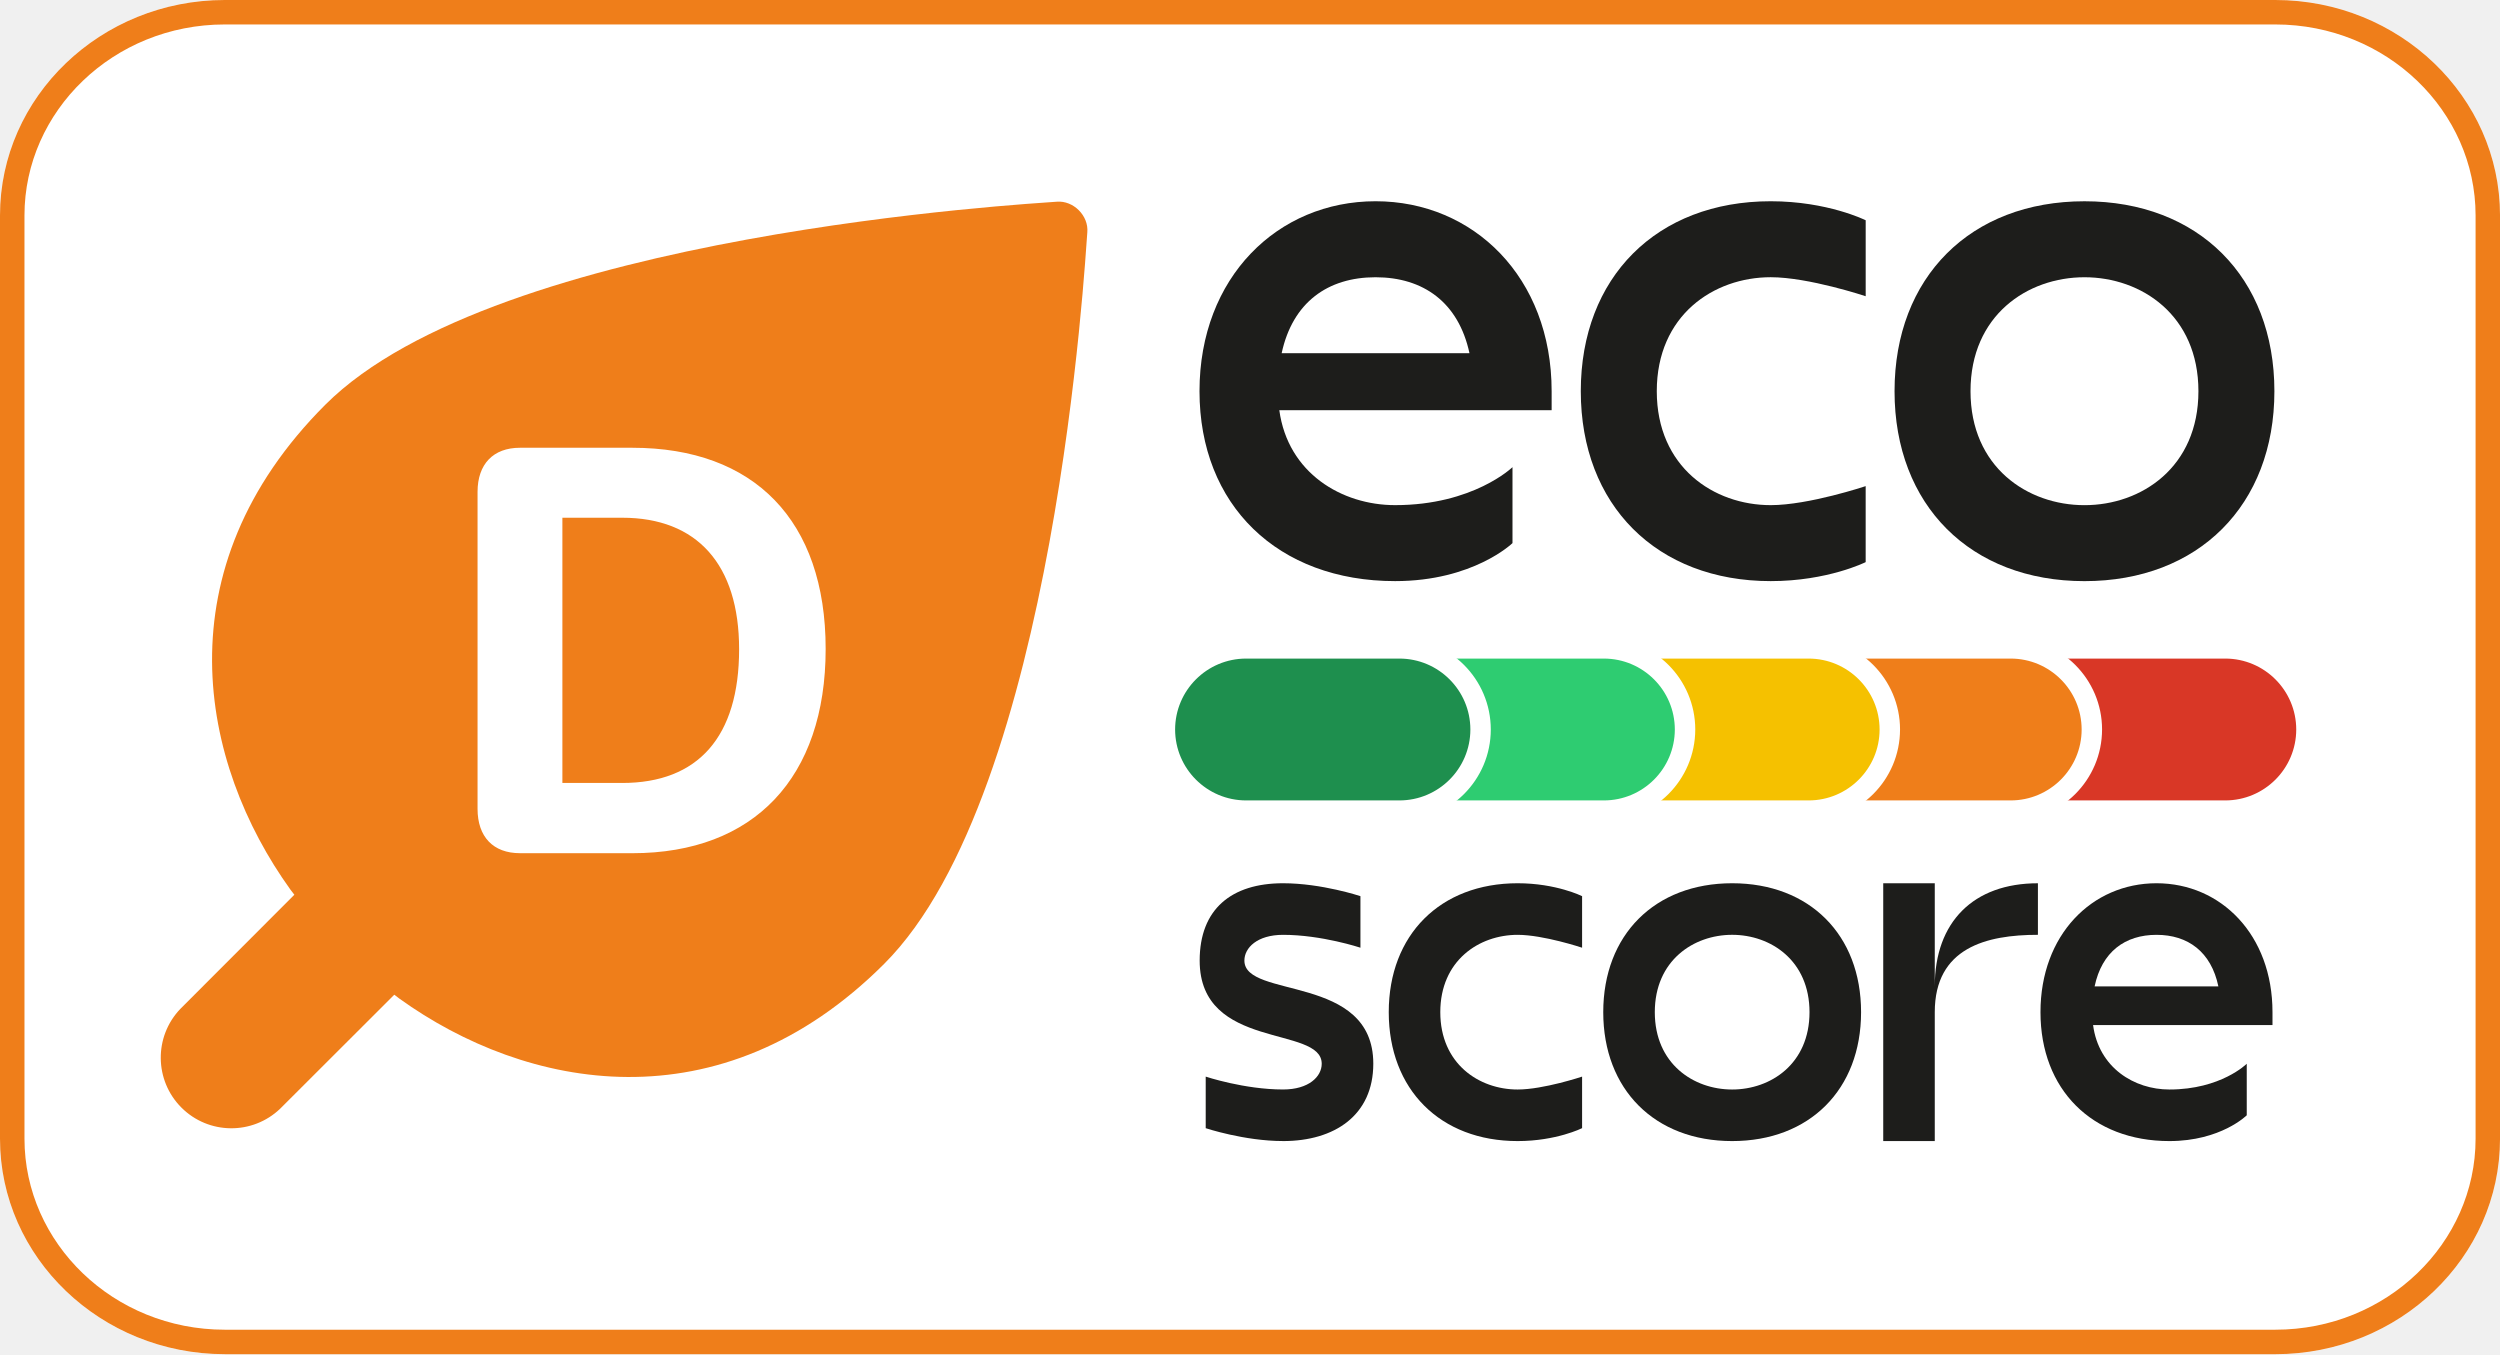
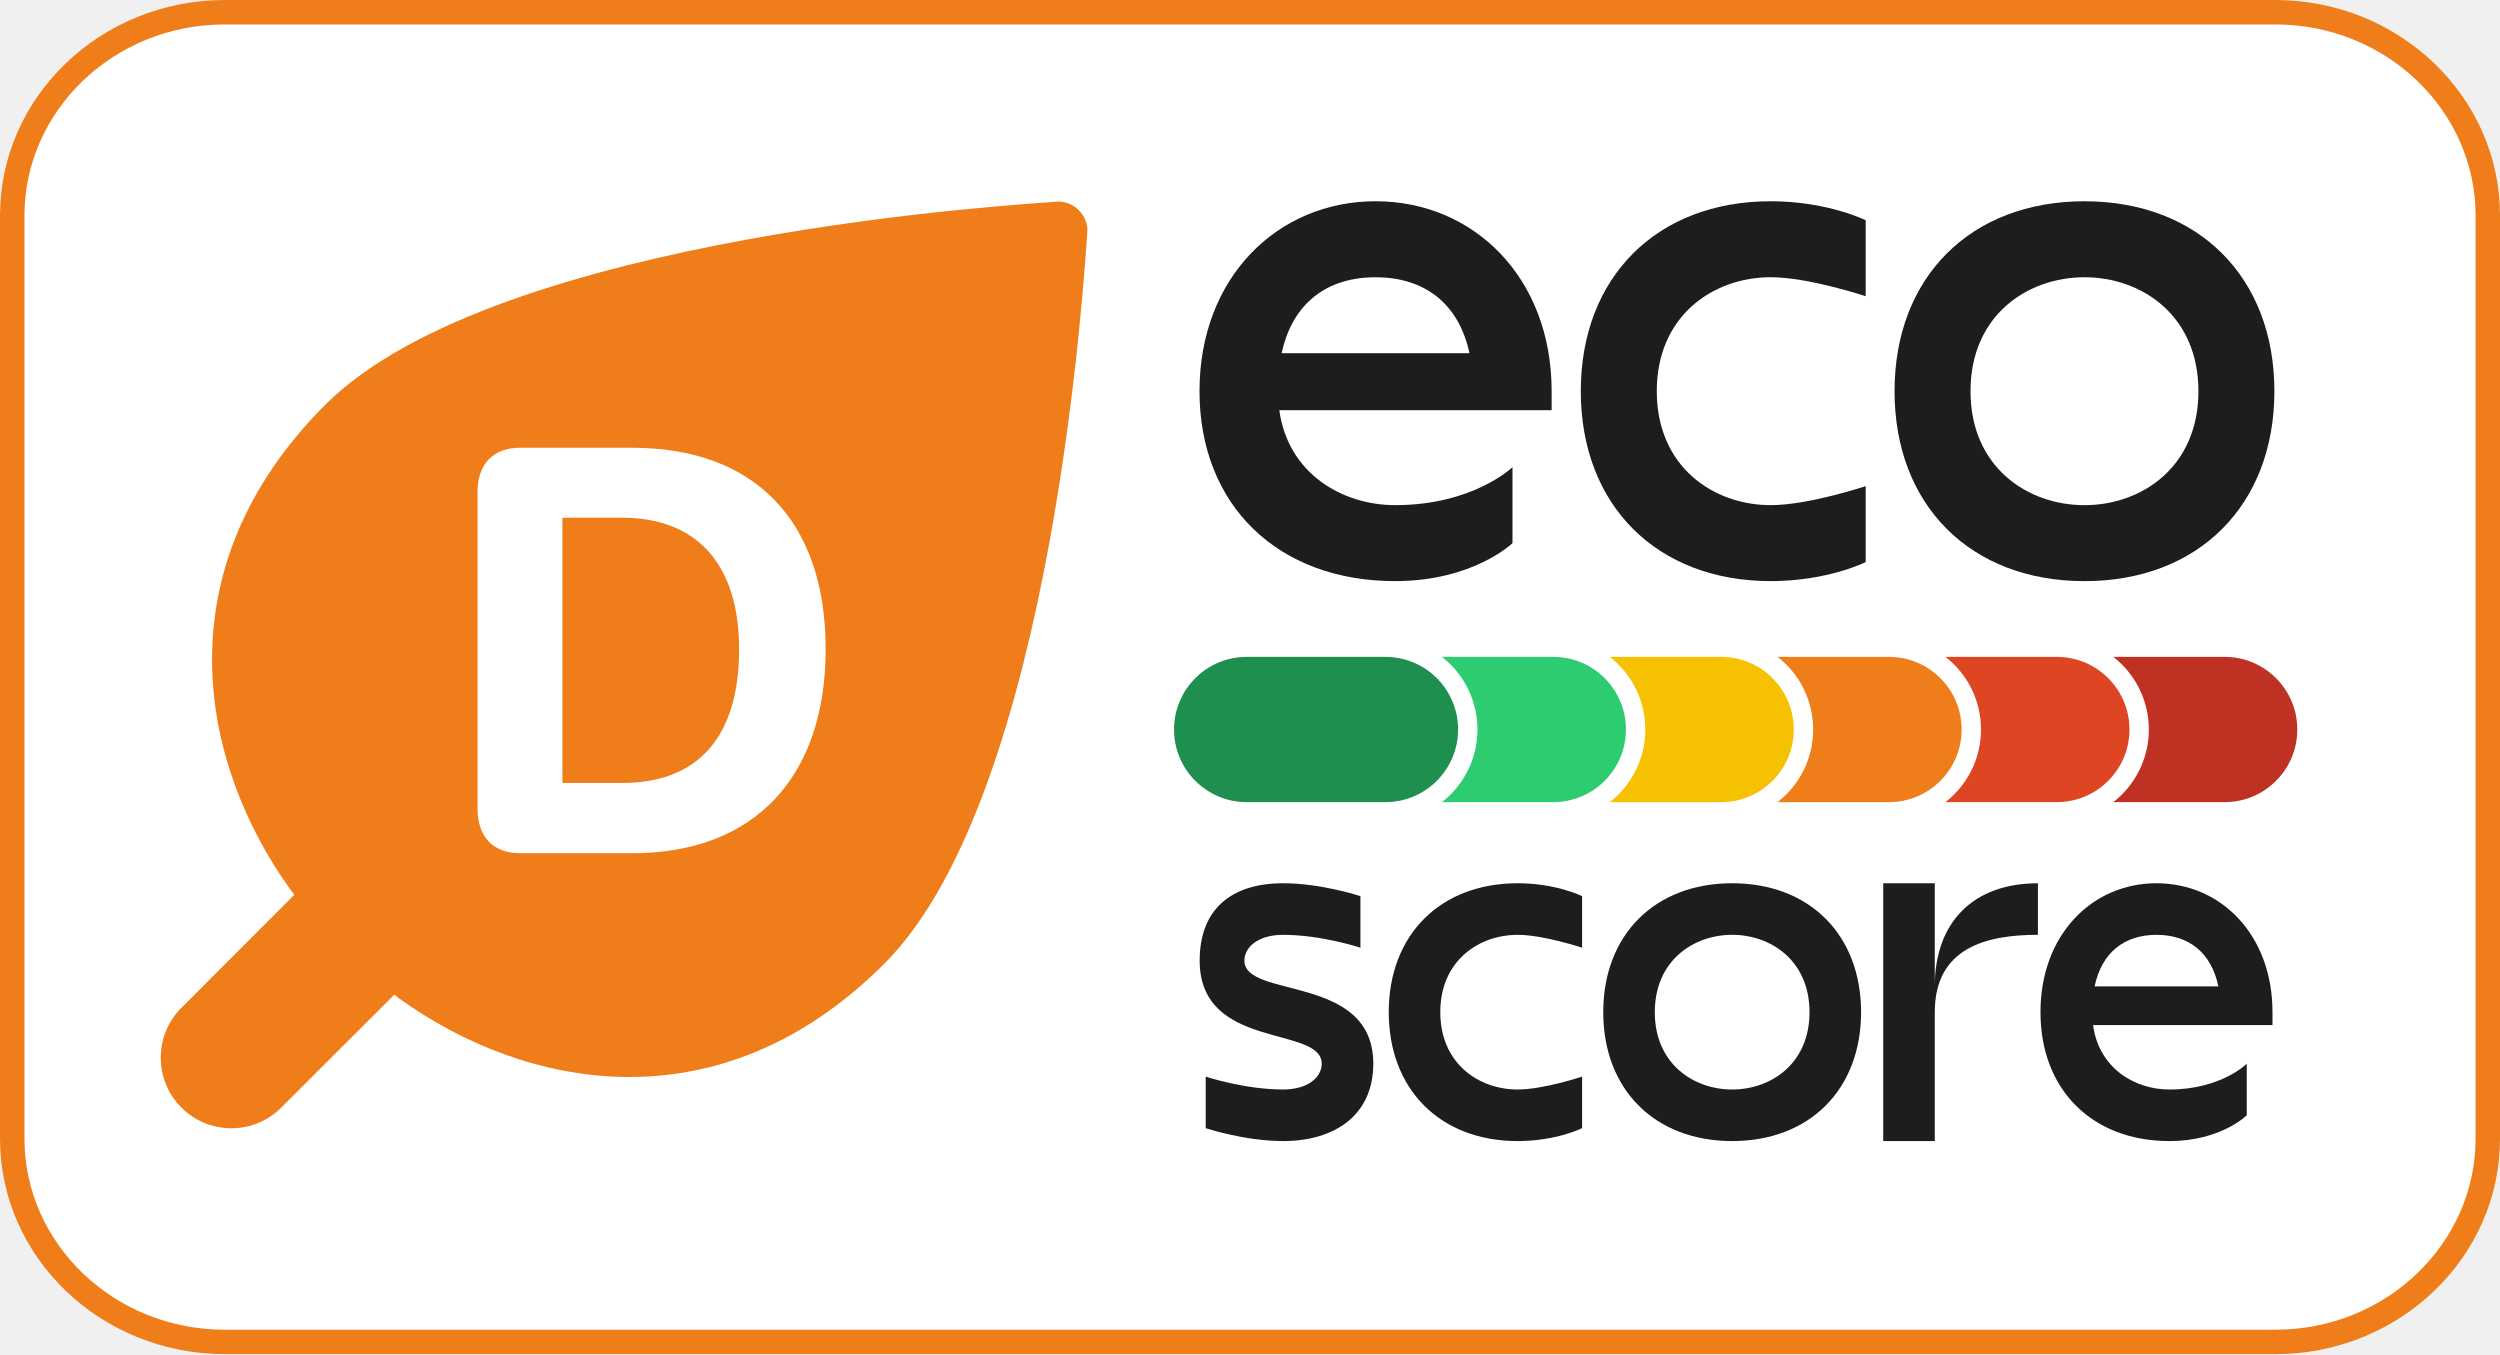
<svg xmlns="http://www.w3.org/2000/svg" id="svg2032" width="240" height="130" version="1.1" viewBox="0 0 240 130">
  <defs id="defs2029">
    <clipPath id="clipPath1836" clipPathUnits="userSpaceOnUse">
      <path id="path1838" stroke-width="1" d="M-576.406-131.683h841.89v595.276h-841.89z" />
    </clipPath>
    <clipPath id="clipPath1817" clipPathUnits="userSpaceOnUse">
      <path id="path1819" stroke-width="1" d="M-480.445-91.617h841.89V503.66h-841.89z" />
    </clipPath>
    <clipPath id="clipPath1872" clipPathUnits="userSpaceOnUse">
      <path id="path1874" stroke-width="1" d="M-488.313-132.237h841.89v595.276h-841.89z" />
    </clipPath>
    <clipPath id="clipPath1878" clipPathUnits="userSpaceOnUse">
      <path id="path1880" stroke-width="1" d="M-519.714-136.177h841.89V459.1h-841.89z" />
    </clipPath>
    <clipPath id="clipPath1886" clipPathUnits="userSpaceOnUse">
      <path id="path1888" stroke-width="1" d="M-521.325-134.642h841.89v595.276h-841.89z" />
    </clipPath>
    <clipPath id="clipPath1892" clipPathUnits="userSpaceOnUse">
      <path id="path1894" stroke-width="1" d="M-532.144-130.648h841.89v595.276h-841.89z" />
    </clipPath>
    <clipPath id="clipPath1898" clipPathUnits="userSpaceOnUse">
      <path id="path1900" stroke-width="1" d="M-500.02-102.749h841.89v595.276h-841.89z" />
    </clipPath>
    <clipPath id="clipPath1904" clipPathUnits="userSpaceOnUse">
      <path id="path1906" stroke-width="1" d="M-522.55-115.224h841.89v595.276h-841.89z" />
    </clipPath>
    <clipPath id="clipPath1910" clipPathUnits="userSpaceOnUse">
      <path id="path1912" stroke-width="1" d="M-561.373-85.195h841.89v595.276h-841.89z" />
    </clipPath>
    <clipPath id="clipPath1916" clipPathUnits="userSpaceOnUse">
      <path id="path1918" stroke-width="1" d="M-562.786-87.568h841.89v595.276h-841.89z" />
    </clipPath>
    <clipPath id="clipPath1593" clipPathUnits="userSpaceOnUse">
      <path id="path1595" stroke-width="1" d="M-503.056-291.81h841.89v595.277h-841.89z" />
    </clipPath>
    <clipPath id="clipPath1929" clipPathUnits="userSpaceOnUse">
      <path id="path1931" stroke-width="1" d="M-503.055-239.322h841.89v595.276h-841.89z" />
    </clipPath>
    <clipPath id="clipPath1605" clipPathUnits="userSpaceOnUse">
      <path id="path1607" stroke-width="1" d="M-427.382-279.942h841.89v595.276h-841.89z" />
    </clipPath>
    <clipPath id="clipPath1618" clipPathUnits="userSpaceOnUse">
      <path id="path1620" stroke-width="1" d="M-458.785-283.881h841.89v595.276h-841.89z" />
    </clipPath>
    <clipPath id="clipPath1611" clipPathUnits="userSpaceOnUse">
      <path id="path1613" stroke-width="1" d="M-460.394-282.347h841.89v595.276h-841.89z" />
    </clipPath>
    <clipPath id="clipPath1599" clipPathUnits="userSpaceOnUse">
      <path id="path1601" stroke-width="1" d="M-471.214-278.353h841.89v595.276h-841.89z" />
    </clipPath>
    <clipPath id="clipPath1624" clipPathUnits="userSpaceOnUse">
      <path id="path1626" stroke-width="1" d="M-441.091-250.452h841.89v595.276h-841.89z" />
    </clipPath>
    <clipPath id="clipPath1630" clipPathUnits="userSpaceOnUse">
      <path id="path1632" stroke-width="1" d="M-461.62-262.929h841.89v595.276h-841.89z" />
    </clipPath>
    <clipPath id="clipPath1636" clipPathUnits="userSpaceOnUse">
      <path id="path1638" stroke-width="1" d="M-478.601-250.452h841.89v595.276h-841.89z" />
    </clipPath>
    <clipPath id="clipPath1642" clipPathUnits="userSpaceOnUse">
      <path id="path1644" stroke-width="1" d="M-420.708-232.9h841.89v595.276h-841.89z" />
    </clipPath>
    <clipPath id="clipPath1922" clipPathUnits="userSpaceOnUse">
      <path id="path1924" stroke-width="1" d="M-422.121-235.273h841.89v595.276h-841.89z" />
    </clipPath>
    <clipPath id="clipPath1866" clipPathUnits="userSpaceOnUse">
      <path id="path1868" stroke-width="1" d="M-625.833-291.81h841.89v595.277h-841.89z" />
    </clipPath>
    <clipPath id="clipPath1717" clipPathUnits="userSpaceOnUse">
      <path id="path1719" stroke-width="1" d="M-625.833-239.322h841.89v595.276h-841.89z" />
    </clipPath>
    <clipPath id="clipPath1729" clipPathUnits="userSpaceOnUse">
      <path id="path1731" stroke-width="1" d="M-542.292-239.322h841.89v595.276h-841.89z" />
    </clipPath>
    <clipPath id="clipPath1735" clipPathUnits="userSpaceOnUse">
      <path id="path1737" stroke-width="1" d="M-586.47-262.929h841.89v595.276h-841.89z" />
    </clipPath>
    <clipPath id="clipPath1741" clipPathUnits="userSpaceOnUse">
      <path id="path1743" stroke-width="1" d="M-601.38-250.452h841.89v595.276h-841.89z" />
    </clipPath>
    <clipPath id="clipPath1747" clipPathUnits="userSpaceOnUse">
      <path id="path1749" stroke-width="1" d="M-550.16-279.942h841.89v595.276h-841.89z" />
    </clipPath>
    <clipPath id="clipPath1759" clipPathUnits="userSpaceOnUse">
      <path id="path1761" stroke-width="1" d="M-581.562-283.881h841.89v595.276h-841.89z" />
    </clipPath>
    <clipPath id="clipPath1765" clipPathUnits="userSpaceOnUse">
      <path id="path1767" stroke-width="1" d="M-583.172-282.347h841.89v595.276h-841.89z" />
    </clipPath>
    <clipPath id="clipPath1773" clipPathUnits="userSpaceOnUse">
      <path id="path1775" stroke-width="1" d="M-593.991-278.353h841.89v595.276h-841.89z" />
    </clipPath>
    <clipPath id="clipPath1779" clipPathUnits="userSpaceOnUse">
      <path id="path1781" stroke-width="1" d="M-563.464-232.9h841.89v595.276h-841.89z" />
    </clipPath>
    <clipPath id="clipPath1785" clipPathUnits="userSpaceOnUse">
      <path id="path1787" stroke-width="1" d="M-564.877-235.273h841.89v595.276h-841.89z" />
    </clipPath>
    <clipPath id="clipPath1792" clipPathUnits="userSpaceOnUse">
      <path id="path1794" stroke-width="1" d="M-503.055-216.392h841.89v595.276h-841.89z" />
    </clipPath>
    <clipPath id="clipPath1753" clipPathUnits="userSpaceOnUse">
      <path id="path1755" stroke-width="1" d="M-503.055-163.905h841.89v595.276h-841.89z" />
    </clipPath>
    <clipPath id="clipPath1723" clipPathUnits="userSpaceOnUse">
      <path id="path1725" stroke-width="1" d="M-419.514-163.905h841.89v595.276h-841.89z" />
    </clipPath>
    <clipPath id="clipPath1798" clipPathUnits="userSpaceOnUse">
      <path id="path1800" stroke-width="1" d="M-427.382-204.525h841.89v595.276h-841.89z" />
    </clipPath>
    <clipPath id="clipPath1804" clipPathUnits="userSpaceOnUse">
      <path id="path1806" stroke-width="1" d="M-458.784-208.465h841.89v595.276h-841.89z" />
    </clipPath>
    <clipPath id="clipPath1810" clipPathUnits="userSpaceOnUse">
      <path id="path1812" stroke-width="1" d="M-460.394-206.93h841.89v595.276h-841.89z" />
    </clipPath>
    <clipPath id="clipPath1823" clipPathUnits="userSpaceOnUse">
      <path id="path1825" stroke-width="1" d="M-471.213-202.936h841.89V392.34h-841.89z" />
    </clipPath>
    <clipPath id="clipPath1830" clipPathUnits="userSpaceOnUse">
      <path id="path1832" stroke-width="1" d="M-437.456-175.036h841.89V420.24h-841.89z" />
    </clipPath>
    <clipPath id="clipPath1848" clipPathUnits="userSpaceOnUse">
      <path id="path1850" stroke-width="1" d="M-480.209-175.036h841.89V420.24h-841.89z" />
    </clipPath>
    <clipPath id="clipPath1842" clipPathUnits="userSpaceOnUse">
      <path id="path1844" stroke-width="1" d="M-460.551-157.483h841.89v595.276h-841.89z" />
    </clipPath>
    <clipPath id="clipPath1854" clipPathUnits="userSpaceOnUse">
      <path id="path1856" stroke-width="1" d="M-461.964-159.856h841.89V435.42h-841.89z" />
    </clipPath>
    <clipPath id="clipPath1860" clipPathUnits="userSpaceOnUse">
      <path id="path1862" stroke-width="1" d="M-452.876-180.763h841.89v595.276h-841.89z" />
    </clipPath>
    <clipPath id="clipPath1648" clipPathUnits="userSpaceOnUse">
      <path id="path1650" stroke-width="1" d="M-625.835-216.392h841.89v595.276h-841.89z" />
    </clipPath>
    <clipPath id="clipPath1655" clipPathUnits="userSpaceOnUse">
      <path id="path1657" stroke-width="1" d="M-625.833-163.905h841.89v595.276h-841.89z" />
    </clipPath>
    <clipPath id="clipPath1661" clipPathUnits="userSpaceOnUse">
      <path id="path1663" stroke-width="1" d="M-542.292-163.905h841.89v595.276h-841.89z" />
    </clipPath>
    <clipPath id="clipPath1673" clipPathUnits="userSpaceOnUse">
      <path id="path1675" stroke-width="1" d="M-550.16-204.525h841.89v595.276h-841.89z" />
    </clipPath>
    <clipPath id="clipPath1667" clipPathUnits="userSpaceOnUse">
      <path id="path1669" stroke-width="1" d="M-581.562-208.465h841.89v595.276h-841.89z" />
    </clipPath>
    <clipPath id="clipPath1687" clipPathUnits="userSpaceOnUse">
      <path id="path1689" stroke-width="1" d="M-583.173-206.93h841.89v595.276h-841.89z" />
    </clipPath>
    <clipPath id="clipPath1680" clipPathUnits="userSpaceOnUse">
      <path id="path1682" stroke-width="1" d="M-593.993-202.935h841.89V392.34h-841.89z" />
    </clipPath>
    <clipPath id="clipPath1693" clipPathUnits="userSpaceOnUse">
      <path id="path1695" stroke-width="1" d="M-561.868-175.036h841.89V420.24h-841.89z" />
    </clipPath>
    <clipPath id="clipPath1699" clipPathUnits="userSpaceOnUse">
      <path id="path1701" stroke-width="1" d="M-582.388-187.512h841.89v595.276h-841.89z" />
    </clipPath>
    <clipPath id="clipPath1705" clipPathUnits="userSpaceOnUse">
      <path id="path1707" stroke-width="1" d="M-603.22-157.483h841.89v595.276h-841.89z" />
    </clipPath>
    <clipPath id="clipPath1711" clipPathUnits="userSpaceOnUse">
      <path id="path1713" stroke-width="1" d="M-604.633-159.856h841.89V435.42h-841.89z" />
    </clipPath>
    <clipPath id="clipPath1836-3" clipPathUnits="userSpaceOnUse">
      <path id="path1838-6" stroke-width="1" d="M-576.406-131.683h841.89v595.276h-841.89z" />
    </clipPath>
    <clipPath id="clipPath1817-7" clipPathUnits="userSpaceOnUse">
      <path id="path1819-5" stroke-width="1" d="M-480.445-91.617h841.89V503.66h-841.89z" />
    </clipPath>
    <clipPath id="clipPath1872-3" clipPathUnits="userSpaceOnUse">
      <path id="path1874-5" stroke-width="1" d="M-488.313-132.237h841.89v595.276h-841.89z" />
    </clipPath>
    <clipPath id="clipPath1878-6" clipPathUnits="userSpaceOnUse">
      <path id="path1880-2" stroke-width="1" d="M-519.714-136.177h841.89V459.1h-841.89z" />
    </clipPath>
    <clipPath id="clipPath1886-9" clipPathUnits="userSpaceOnUse">
      <path id="path1888-1" stroke-width="1" d="M-521.325-134.642h841.89v595.276h-841.89z" />
    </clipPath>
    <clipPath id="clipPath1892-2" clipPathUnits="userSpaceOnUse">
      <path id="path1894-7" stroke-width="1" d="M-532.144-130.648h841.89v595.276h-841.89z" />
    </clipPath>
    <clipPath id="clipPath1898-0" clipPathUnits="userSpaceOnUse">
      <path id="path1900-9" stroke-width="1" d="M-500.02-102.749h841.89v595.276h-841.89z" />
    </clipPath>
    <clipPath id="clipPath1904-3" clipPathUnits="userSpaceOnUse">
      <path id="path1906-6" stroke-width="1" d="M-522.55-115.224h841.89v595.276h-841.89z" />
    </clipPath>
    <clipPath id="clipPath1910-0" clipPathUnits="userSpaceOnUse">
      <path id="path1912-6" stroke-width="1" d="M-561.373-85.195h841.89v595.276h-841.89z" />
    </clipPath>
    <clipPath id="clipPath1916-2" clipPathUnits="userSpaceOnUse">
      <path id="path1918-6" stroke-width="1" d="M-562.786-87.568h841.89v595.276h-841.89z" />
    </clipPath>
    <clipPath id="clipPath2322" clipPathUnits="userSpaceOnUse">
      <path id="path2324" stroke-width="1" d="M-537.03-102.748h841.89v595.276h-841.89z" />
    </clipPath>
    <clipPath id="clipPath2310" clipPathUnits="userSpaceOnUse">
      <path id="path2312" stroke-width="1" d="M-479.578-329.849h841.89v595.276h-841.89z" />
    </clipPath>
    <clipPath id="clipPath2316" clipPathUnits="userSpaceOnUse">
      <path id="path2318" stroke-width="1" d="M-479.578-331.758h841.89v595.276h-841.89z" />
    </clipPath>
    <clipPath id="clipPath2328" clipPathUnits="userSpaceOnUse">
      <path id="path2330" stroke-width="1" d="M-487.594-375.361h841.89v595.276h-841.89z" />
    </clipPath>
    <clipPath id="clipPath2341" clipPathUnits="userSpaceOnUse">
      <path id="path2343" stroke-width="1" d="M-519.58-379.175h841.89v595.276h-841.89z" />
    </clipPath>
    <clipPath id="clipPath2334" clipPathUnits="userSpaceOnUse">
      <path id="path2336" stroke-width="1" d="M-521.221-377.69h841.89v595.276h-841.89z" />
    </clipPath>
    <clipPath id="clipPath2368" clipPathUnits="userSpaceOnUse">
      <path id="path2370" stroke-width="1" d="M-532.242-373.822h841.89v595.276h-841.89z" />
    </clipPath>
    <clipPath id="clipPath2347" clipPathUnits="userSpaceOnUse">
      <path id="path2349" stroke-width="1" d="M-564.678-336.04h841.89v595.275h-841.89z" />
    </clipPath>
    <clipPath id="clipPath2353" clipPathUnits="userSpaceOnUse">
      <path id="path2355" stroke-width="1" d="M-479.578-336.04h841.89v595.275h-841.89z" />
    </clipPath>
    <clipPath id="clipPath2361" clipPathUnits="userSpaceOnUse">
      <path id="path2363" stroke-width="1" d="M-515.48-351.719h841.89v595.276h-841.89z" />
    </clipPath>
    <clipPath id="clipPath1593-1" clipPathUnits="userSpaceOnUse">
      <path id="path1595-8" stroke-width="1" d="M-503.056-291.81h841.89v595.277h-841.89z" />
    </clipPath>
    <clipPath id="clipPath1929-7" clipPathUnits="userSpaceOnUse">
      <path id="path1931-9" stroke-width="1" d="M-503.055-239.322h841.89v595.276h-841.89z" />
    </clipPath>
    <clipPath id="clipPath1605-2" clipPathUnits="userSpaceOnUse">
      <path id="path1607-0" stroke-width="1" d="M-427.382-279.942h841.89v595.276h-841.89z" />
    </clipPath>
    <clipPath id="clipPath1618-2" clipPathUnits="userSpaceOnUse">
      <path id="path1620-3" stroke-width="1" d="M-458.785-283.881h841.89v595.276h-841.89z" />
    </clipPath>
    <clipPath id="clipPath1611-7" clipPathUnits="userSpaceOnUse">
      <path id="path1613-5" stroke-width="1" d="M-460.394-282.347h841.89v595.276h-841.89z" />
    </clipPath>
    <clipPath id="clipPath1599-9" clipPathUnits="userSpaceOnUse">
      <path id="path1601-2" stroke-width="1" d="M-471.214-278.353h841.89v595.276h-841.89z" />
    </clipPath>
    <clipPath id="clipPath1624-2" clipPathUnits="userSpaceOnUse">
      <path id="path1626-8" stroke-width="1" d="M-441.091-250.452h841.89v595.276h-841.89z" />
    </clipPath>
    <clipPath id="clipPath1630-9" clipPathUnits="userSpaceOnUse">
      <path id="path1632-7" stroke-width="1" d="M-461.62-262.929h841.89v595.276h-841.89z" />
    </clipPath>
    <clipPath id="clipPath1636-3" clipPathUnits="userSpaceOnUse">
      <path id="path1638-6" stroke-width="1" d="M-478.601-250.452h841.89v595.276h-841.89z" />
    </clipPath>
    <clipPath id="clipPath1642-1" clipPathUnits="userSpaceOnUse">
      <path id="path1644-2" stroke-width="1" d="M-420.708-232.9h841.89v595.276h-841.89z" />
    </clipPath>
    <clipPath id="clipPath1922-9" clipPathUnits="userSpaceOnUse">
      <path id="path1924-3" stroke-width="1" d="M-422.121-235.273h841.89v595.276h-841.89z" />
    </clipPath>
    <clipPath id="clipPath2310-1" clipPathUnits="userSpaceOnUse">
      <path id="path2312-9" stroke-width="1" d="M-479.578-329.849h841.89v595.276h-841.89z" />
    </clipPath>
    <clipPath id="clipPath2316-4" clipPathUnits="userSpaceOnUse">
      <path id="path2318-7" stroke-width="1" d="M-479.578-331.758h841.89v595.276h-841.89z" />
    </clipPath>
    <clipPath id="clipPath2328-8" clipPathUnits="userSpaceOnUse">
      <path id="path2330-4" stroke-width="1" d="M-487.594-375.361h841.89v595.276h-841.89z" />
    </clipPath>
    <clipPath id="clipPath2341-5" clipPathUnits="userSpaceOnUse">
      <path id="path2343-0" stroke-width="1" d="M-519.58-379.175h841.89v595.276h-841.89z" />
    </clipPath>
    <clipPath id="clipPath2334-3" clipPathUnits="userSpaceOnUse">
      <path id="path2336-6" stroke-width="1" d="M-521.221-377.69h841.89v595.276h-841.89z" />
    </clipPath>
    <clipPath id="clipPath2368-1" clipPathUnits="userSpaceOnUse">
      <path id="path2370-0" stroke-width="1" d="M-532.242-373.822h841.89v595.276h-841.89z" />
    </clipPath>
    <clipPath id="clipPath2347-6" clipPathUnits="userSpaceOnUse">
      <path id="path2349-3" stroke-width="1" d="M-564.678-336.04h841.89v595.275h-841.89z" />
    </clipPath>
    <clipPath id="clipPath2353-2" clipPathUnits="userSpaceOnUse">
      <path id="path2355-0" stroke-width="1" d="M-479.578-336.04h841.89v595.275h-841.89z" />
    </clipPath>
    <clipPath id="clipPath2361-6" clipPathUnits="userSpaceOnUse">
      <path id="path2363-1" stroke-width="1" d="M-515.48-351.719h841.89v595.276h-841.89z" />
    </clipPath>
  </defs>
-   <g id="layer1">
-     <g id="g2493" stroke-width="1.636">
-       <path id="path14936" fill="#fff" d="M.001 109.318C.001 120.723 9.682 130 21.579 130h196.85c11.894 0 21.573-9.28 21.573-20.682V20.681C240.002 9.277 230.322 0 218.428 0H21.577C9.682 0 0 9.279 0 20.68z" />
-       <path id="path14938" fill="#ef7e1a" fill-rule="evenodd" d="M2.35 109.318c0 10.017 8.535 18.334 19.229 18.334h196.85c10.693 0 19.227-8.32 19.227-18.334V20.681c0-10.016-8.534-18.333-19.228-18.333H21.577c-10.694 0-19.228 8.32-19.228 18.333zM21.578 130C9.684 130 0 120.723 0 109.318V20.681C.001 9.28 9.68 0 21.577 0h196.851c11.895 0 21.574 9.277 21.574 20.681v88.64c0 11.402-9.68 20.681-21.574 20.681z" clip-rule="evenodd" />
-       <path id="path14940" fill="#1d1d1b" d="M148.955 39.38h-26.141c.825 6.052 6.009 9.113 11.118 9.113 7.511 0 11.267-3.645 11.267-3.645v7.29s-3.756 3.649-11.267 3.649c-11.268 0-18.78-7.292-18.78-18.233s7.512-18.234 16.904-18.234c9.39 0 16.901 7.29 16.901 18.234v1.825zm-25.916-5.474h18.03c-1.053-4.883-4.434-7.29-9.018-7.29-4.58 0-7.96 2.407-9.012 7.293z" />
-       <path id="path14942" fill="#1d1d1b" d="M179.106 21.145v7.293s-5.473-1.825-9.116-1.825c-5.473 0-10.939 3.648-10.939 10.941 0 7.291 5.47 10.94 10.939 10.94 3.648 0 9.114-1.826 9.114-1.826v7.296s-3.646 1.823-9.114 1.823c-10.939 0-18.234-7.292-18.234-18.233S159.05 19.32 169.99 19.32c5.468 0 9.114 1.825 9.114 1.825z" />
-       <path id="path14944" fill="#1d1d1b" d="M218.342 37.556c0 10.94-7.293 18.233-18.232 18.233-10.941 0-18.234-7.291-18.234-18.233s7.293-18.234 18.234-18.234c10.939 0 18.232 7.293 18.232 18.234zm-29.173 0c0 7.292 5.473 10.94 10.941 10.94 5.47 0 10.939-3.648 10.939-10.94 0-7.295-5.473-10.94-10.939-10.94-5.47 0-10.941 3.645-10.941 10.94z" />
-       <path id="path14946" fill="#1d1d1b" d="M123.174 109.541c-3.714 0-7.426-1.236-7.426-1.236v-4.95s3.712 1.236 7.426 1.236c2.471 0 3.711-1.236 3.711-2.471 0-3.714-11.717-1.238-11.717-9.902 0-4.948 3.056-7.426 8.006-7.426 3.714 0 7.428 1.24 7.428 1.24v4.948s-3.714-1.236-7.428-1.236c-2.472 0-3.712 1.236-3.712 2.472 0 3.714 12.375 1.238 12.375 9.901-.002 4.95-3.716 7.426-8.663 7.426z" />
-       <path id="path14948" fill="#1d1d1b" d="M151.881 86.032v4.948s-3.711-1.236-6.187-1.236c-3.712 0-7.426 2.472-7.426 7.424 0 4.95 3.714 7.425 7.426 7.425 2.476 0 6.187-1.238 6.187-1.238v4.948s-2.473 1.24-6.187 1.24c-7.426 0-12.374-4.95-12.374-12.375 0-7.426 4.948-12.376 12.374-12.376 3.714 0 6.187 1.24 6.187 1.24z" />
-       <path id="path14950" fill="#1d1d1b" d="M178.663 97.168c0 7.425-4.95 12.375-12.376 12.375-7.426 0-12.375-4.95-12.375-12.375 0-7.426 4.95-12.376 12.375-12.376 7.426 0 12.376 4.95 12.376 12.376zm-19.802 0c0 4.95 3.712 7.425 7.426 7.425s7.426-2.473 7.426-7.425c0-4.95-3.712-7.426-7.426-7.426s-7.426 2.476-7.426 7.426z" />
-       <path id="path14952" fill="#1d1d1b" d="M195.64 84.792v4.95c-4.95 0-9.902 1.238-9.902 7.426v12.375h-4.948v-24.75h4.948v9.9c.002-6.187 3.713-9.9 9.901-9.9z" />
-       <path id="path14954" fill="#1d1d1b" d="M218.161 98.406h-17.226c.545 4.109 3.961 6.187 7.327 6.187 4.95 0 7.426-2.473 7.426-2.473v4.947s-2.476 2.476-7.426 2.476c-7.426 0-12.376-4.95-12.376-12.375 0-7.426 4.95-12.376 11.138-12.376s11.135 4.95 11.135 12.376v1.238zm-17.078-3.712h11.881c-.692-3.317-2.92-4.95-5.938-4.95-3.023 0-5.248 1.633-5.943 4.95z" />
-       <path id="path14956" fill="#d93726" d="M221.418 70.031a7.79 7.79 0 0 0-7.79-7.79h-22.457a7.792 7.792 0 0 0 0 15.582h22.453a7.792 7.792 0 0 0 7.792-7.79z" />
-       <path id="path14958" fill="#fff" d="M222.4 70.033a8.783 8.783 0 0 1-8.771 8.77h-22.454a8.783 8.783 0 0 1-8.772-8.77 8.783 8.783 0 0 1 8.772-8.772h22.454a8.783 8.783 0 0 1 8.772 8.772zm-8.771 6.808a6.819 6.819 0 0 0 6.81-6.808 6.819 6.819 0 0 0-6.81-6.81h-22.454a6.819 6.819 0 0 0-6.81 6.81 6.819 6.819 0 0 0 6.81 6.808z" />
-       <path id="path14960" fill="#ef7e1a" d="M200.818 70.031a7.789 7.789 0 0 0-7.79-7.79h-21.555a7.792 7.792 0 0 0 0 15.582h21.556a7.794 7.794 0 0 0 7.79-7.79z" />
-       <path id="path14962" fill="#fff" d="M201.798 70.033a8.783 8.783 0 0 1-8.77 8.77h-21.513a8.783 8.783 0 0 1-8.77-8.77 8.783 8.783 0 0 1 8.77-8.772h21.514a8.783 8.783 0 0 1 8.77 8.772zm-8.77 6.808a6.819 6.819 0 0 0 6.81-6.808 6.819 6.819 0 0 0-6.81-6.81h-21.513a6.819 6.819 0 0 0-6.81 6.81 6.819 6.819 0 0 0 6.81 6.808z" />
-       <path id="path14964" fill="#f5c100" d="M181.423 70.031a7.789 7.789 0 0 0-7.79-7.79H151.86a7.79 7.79 0 0 0 0 15.582h21.774a7.794 7.794 0 0 0 7.79-7.79z" />
-       <path id="path14966" fill="#fff" d="M182.403 70.033a8.783 8.783 0 0 1-8.77 8.77H151.86a8.78 8.78 0 0 1-8.772-8.77 8.783 8.783 0 0 1 8.772-8.772h21.774a8.783 8.783 0 0 1 8.77 8.772zm-8.77 6.808a6.819 6.819 0 0 0 6.808-6.808 6.819 6.819 0 0 0-6.808-6.81H151.86a6.819 6.819 0 0 0-6.81 6.81 6.819 6.819 0 0 0 6.81 6.808z" />
-       <path id="path14968" fill="#2ecc71" d="M161.765 70.031a7.79 7.79 0 0 0-7.79-7.79H132.2a7.792 7.792 0 0 0 0 15.582h21.774a7.794 7.794 0 0 0 7.79-7.79z" />
-       <path id="path14970" fill="#fff" d="M162.745 70.033a8.783 8.783 0 0 1-8.772 8.77H132.2a8.78 8.78 0 0 1-8.77-8.77 8.78 8.78 0 0 1 8.77-8.772h21.774a8.783 8.783 0 0 1 8.772 8.772zm-8.772 6.808a6.819 6.819 0 0 0 6.81-6.808 6.819 6.819 0 0 0-6.81-6.81H132.2a6.819 6.819 0 0 0-6.808 6.81 6.819 6.819 0 0 0 6.808 6.808z" />
-       <path id="path14972" fill="#1e8f4e" d="M142.136 70.031a7.789 7.789 0 0 0-7.79-7.79h-14.725a7.792 7.792 0 0 0 0 15.582h14.725a7.794 7.794 0 0 0 7.79-7.79z" />
-       <path id="path14974" fill="#fff" d="M143.116 70.033a8.78 8.78 0 0 1-8.77 8.77h-14.725a8.78 8.78 0 0 1-8.772-8.77 8.78 8.78 0 0 1 8.772-8.772h14.725a8.78 8.78 0 0 1 8.77 8.772zm-8.77 6.808a6.819 6.819 0 0 0 6.81-6.808 6.819 6.819 0 0 0-6.81-6.81h-14.725a6.819 6.819 0 0 0-6.81 6.81 6.819 6.819 0 0 0 6.81 6.808z" />
-       <path id="path14976" fill="#ef7e1a" d="M101.452 19.364c1.592-.132 3.068 1.34 2.931 2.93-.196 2.267-3.014 53.748-19.492 70.224-15.79 15.792-34.397 12.086-46.548 3.35a13.39 13.39 0 0 1-.492-.375l-10.95 10.936a6.777 6.777 0 0 1-9.583-9.581l10.94-10.952a11.923 11.923 0 0 1-.379-.495c-8.732-12.148-12.44-30.755 3.35-46.547 16.473-16.476 67.957-19.298 70.223-19.49z" />
-       <path id="path14978" fill="#fff" d="M60.707 81.908c11.678 0 18.556-7.256 18.556-19.61 0-12.353-6.878-19.313-18.558-19.313h-10.79c-2.561 0-4.07 1.565-4.07 4.237v30.425c0 2.696 1.509 4.259 4.07 4.259zm-.971-6.744h-5.747V49.702h5.745c7.176 0 11.221 4.478 11.221 12.623 0 8.415-3.939 12.84-11.221 12.84z" />
-     </g>
+   <path id="path14936" fill="#ffffff" d="M 0.001,109.318 C 0.001,120.723 9.682,130 21.579,130 h 196.85 c 11.894,0 21.573,-9.28 21.573,-20.682 V 20.681 C 240.002,9.277 230.322,0 218.428,0 H 21.577 C 9.682,0 0,9.279 0,20.68 Z" style="stroke-width:1.636" />
+   <path id="path14938" fill="#ef7e1a" fill-rule="evenodd" d="m 2.35,109.318 c 0,10.017 8.535,18.334 19.229,18.334 h 196.85 c 10.693,0 19.227,-8.32 19.227,-18.334 V 20.681 c 0,-10.016 -8.534,-18.333 -19.228,-18.333 H 21.577 c -10.694,0 -19.228,8.32 -19.228,18.333 z M 21.578,130 C 9.684,130 0,120.723 0,109.318 V 20.681 C 0.001,9.28 9.68,0 21.577,0 h 196.851 c 11.895,0 21.574,9.277 21.574,20.681 v 88.64 c 0,11.402 -9.68,20.681 -21.574,20.681 z" clip-rule="evenodd" style="stroke-width:1.636" />
+   <path id="path14940" fill="#1d1d1b" d="m 148.955,39.38 h -26.141 c 0.825,6.052 6.009,9.113 11.118,9.113 7.511,0 11.267,-3.645 11.267,-3.645 v 7.29 c 0,0 -3.756,3.649 -11.267,3.649 -11.268,0 -18.78,-7.292 -18.78,-18.233 0,-10.941 7.512,-18.234 16.904,-18.234 9.39,0 16.901,7.29 16.901,18.234 v 1.825 z m -25.916,-5.474 h 18.03 c -1.053,-4.883 -4.434,-7.29 -9.018,-7.29 -4.58,0 -7.96,2.407 -9.012,7.293 z" style="stroke-width:1.636" />
+   <path id="path14942" fill="#1d1d1b" d="m 179.106,21.145 v 7.293 c 0,0 -5.473,-1.825 -9.116,-1.825 -5.473,0 -10.939,3.648 -10.939,10.941 0,7.291 5.47,10.94 10.939,10.94 3.648,0 9.114,-1.826 9.114,-1.826 v 7.296 c 0,0 -3.646,1.823 -9.114,1.823 -10.939,0 -18.234,-7.292 -18.234,-18.233 0,-10.941 7.294,-18.234 18.234,-18.234 5.468,0 9.114,1.825 9.114,1.825 z" style="stroke-width:1.636" />
+   <path id="path14944" fill="#1d1d1b" d="m 218.342,37.556 c 0,10.94 -7.293,18.233 -18.232,18.233 -10.941,0 -18.234,-7.291 -18.234,-18.233 0,-10.942 7.293,-18.234 18.234,-18.234 10.939,0 18.232,7.293 18.232,18.234 z m -29.173,0 c 0,7.292 5.473,10.94 10.941,10.94 5.47,0 10.939,-3.648 10.939,-10.94 0,-7.295 -5.473,-10.94 -10.939,-10.94 -5.47,0 -10.941,3.645 -10.941,10.94 z" style="stroke-width:1.636" />
+   <path id="path14946" fill="#1d1d1b" d="m 123.174,109.541 c -3.714,0 -7.426,-1.236 -7.426,-1.236 v -4.95 c 0,0 3.712,1.236 7.426,1.236 2.471,0 3.711,-1.236 3.711,-2.471 0,-3.714 -11.717,-1.238 -11.717,-9.902 0,-4.948 3.056,-7.426 8.006,-7.426 3.714,0 7.428,1.24 7.428,1.24 v 4.948 c 0,0 -3.714,-1.236 -7.428,-1.236 -2.472,0 -3.712,1.236 -3.712,2.472 0,3.714 12.375,1.238 12.375,9.901 -0.002,4.95 -3.716,7.426 -8.663,7.426 z" style="stroke-width:1.636" />
+   <path id="path14948" fill="#1d1d1b" d="m 151.881,86.032 v 4.948 c 0,0 -3.711,-1.236 -6.187,-1.236 -3.712,0 -7.426,2.472 -7.426,7.424 0,4.95 3.714,7.425 7.426,7.425 2.476,0 6.187,-1.238 6.187,-1.238 v 4.948 c 0,0 -2.473,1.24 -6.187,1.24 -7.426,0 -12.374,-4.95 -12.374,-12.375 0,-7.426 4.948,-12.376 12.374,-12.376 3.714,0 6.187,1.24 6.187,1.24 z" style="stroke-width:1.636" />
+   <path id="path14950" fill="#1d1d1b" d="m 178.663,97.168 c 0,7.425 -4.95,12.375 -12.376,12.375 -7.426,0 -12.375,-4.95 -12.375,-12.375 0,-7.426 4.95,-12.376 12.375,-12.376 7.426,0 12.376,4.95 12.376,12.376 z m -19.802,0 c 0,4.95 3.712,7.425 7.426,7.425 3.714,0 7.426,-2.473 7.426,-7.425 0,-4.95 -3.712,-7.426 -7.426,-7.426 -3.714,0 -7.426,2.476 -7.426,7.426 z" style="stroke-width:1.636" />
+   <path id="path14952" fill="#1d1d1b" d="m 195.64,84.792 v 4.95 c -4.95,0 -9.902,1.238 -9.902,7.426 v 12.375 h -4.948 v -24.75 h 4.948 v 9.9 c 0.002,-6.187 3.713,-9.9 9.901,-9.9 z" style="stroke-width:1.636" />
+   <path id="path14954" fill="#1d1d1b" d="m 218.161,98.406 h -17.226 c 0.545,4.109 3.961,6.187 7.327,6.187 4.95,0 7.426,-2.473 7.426,-2.473 v 4.947 c 0,0 -2.476,2.476 -7.426,2.476 -7.426,0 -12.376,-4.95 -12.376,-12.375 0,-7.426 4.95,-12.376 11.138,-12.376 6.188,0 11.135,4.95 11.135,12.376 v 1.238 z m -17.078,-3.712 h 11.881 c -0.692,-3.317 -2.92,-4.95 -5.938,-4.95 -3.023,0 -5.248,1.633 -5.943,4.95 z" style="stroke-width:1.636" />
+   <g id="g10" transform="translate(-44.151,174.2008)">
+     <rect x="236.495" y="-112.07" width="29.127" height="15.803" rx="7.902" fill="#bf3122" stroke="#ffffff" stroke-width="1.859" id="rect6" />
+     <rect x="220.382" y="-112.07" width="29.127" height="15.803" rx="7.902" fill="#de4523" stroke="#ffffff" stroke-width="1.859" id="rect7" />
+     <rect x="204.269" y="-112.07" width="29.127" height="15.803" rx="7.902" fill="#ef7e1a" stroke="#ffffff" stroke-width="1.859" id="rect8" />
+     <rect x="188.156" y="-112.07" width="29.127" height="15.803" rx="7.902" fill="#f5c100" stroke="#ffffff" stroke-width="1.859" id="rect9" />
+     <rect x="172.043" y="-112.07" width="29.127" height="15.803" rx="7.902" fill="#2ecc71" stroke="#ffffff" stroke-width="1.859" id="rect10" />
+     <rect x="155.93" y="-112.07" width="29.127" height="15.803" rx="7.902" fill="#1e8f4e" stroke="#ffffff" stroke-width="1.859" id="rect11" />
  </g>
+   <path id="path14976" fill="#ef7e1a" d="m 101.452,19.364 c 1.592,-0.132 3.068,1.34 2.931,2.93 -0.196,2.267 -3.014,53.748 -19.492,70.224 -15.79,15.792 -34.397,12.086 -46.548,3.35 a 13.39,13.39 0 0 1 -0.492,-0.375 l -10.95,10.936 A 6.777,6.777 0 0 1 17.318,96.848 L 28.258,85.896 A 11.923,11.923 0 0 1 27.879,85.401 C 19.147,73.253 15.439,54.646 31.229,38.854 47.702,22.378 99.186,19.556 101.452,19.364 Z" style="stroke-width:1.636" />
+   <path id="path14978" fill="#ffffff" d="m 60.707,81.908 c 11.678,0 18.556,-7.256 18.556,-19.61 0,-12.353 -6.878,-19.313 -18.558,-19.313 h -10.79 c -2.561,0 -4.07,1.565 -4.07,4.237 v 30.425 c 0,2.696 1.509,4.259 4.07,4.259 z M 59.736,75.164 H 53.989 V 49.702 h 5.745 c 7.176,0 11.221,4.478 11.221,12.623 0,8.415 -3.939,12.84 -11.221,12.84 z" style="stroke-width:1.636" />
</svg>
